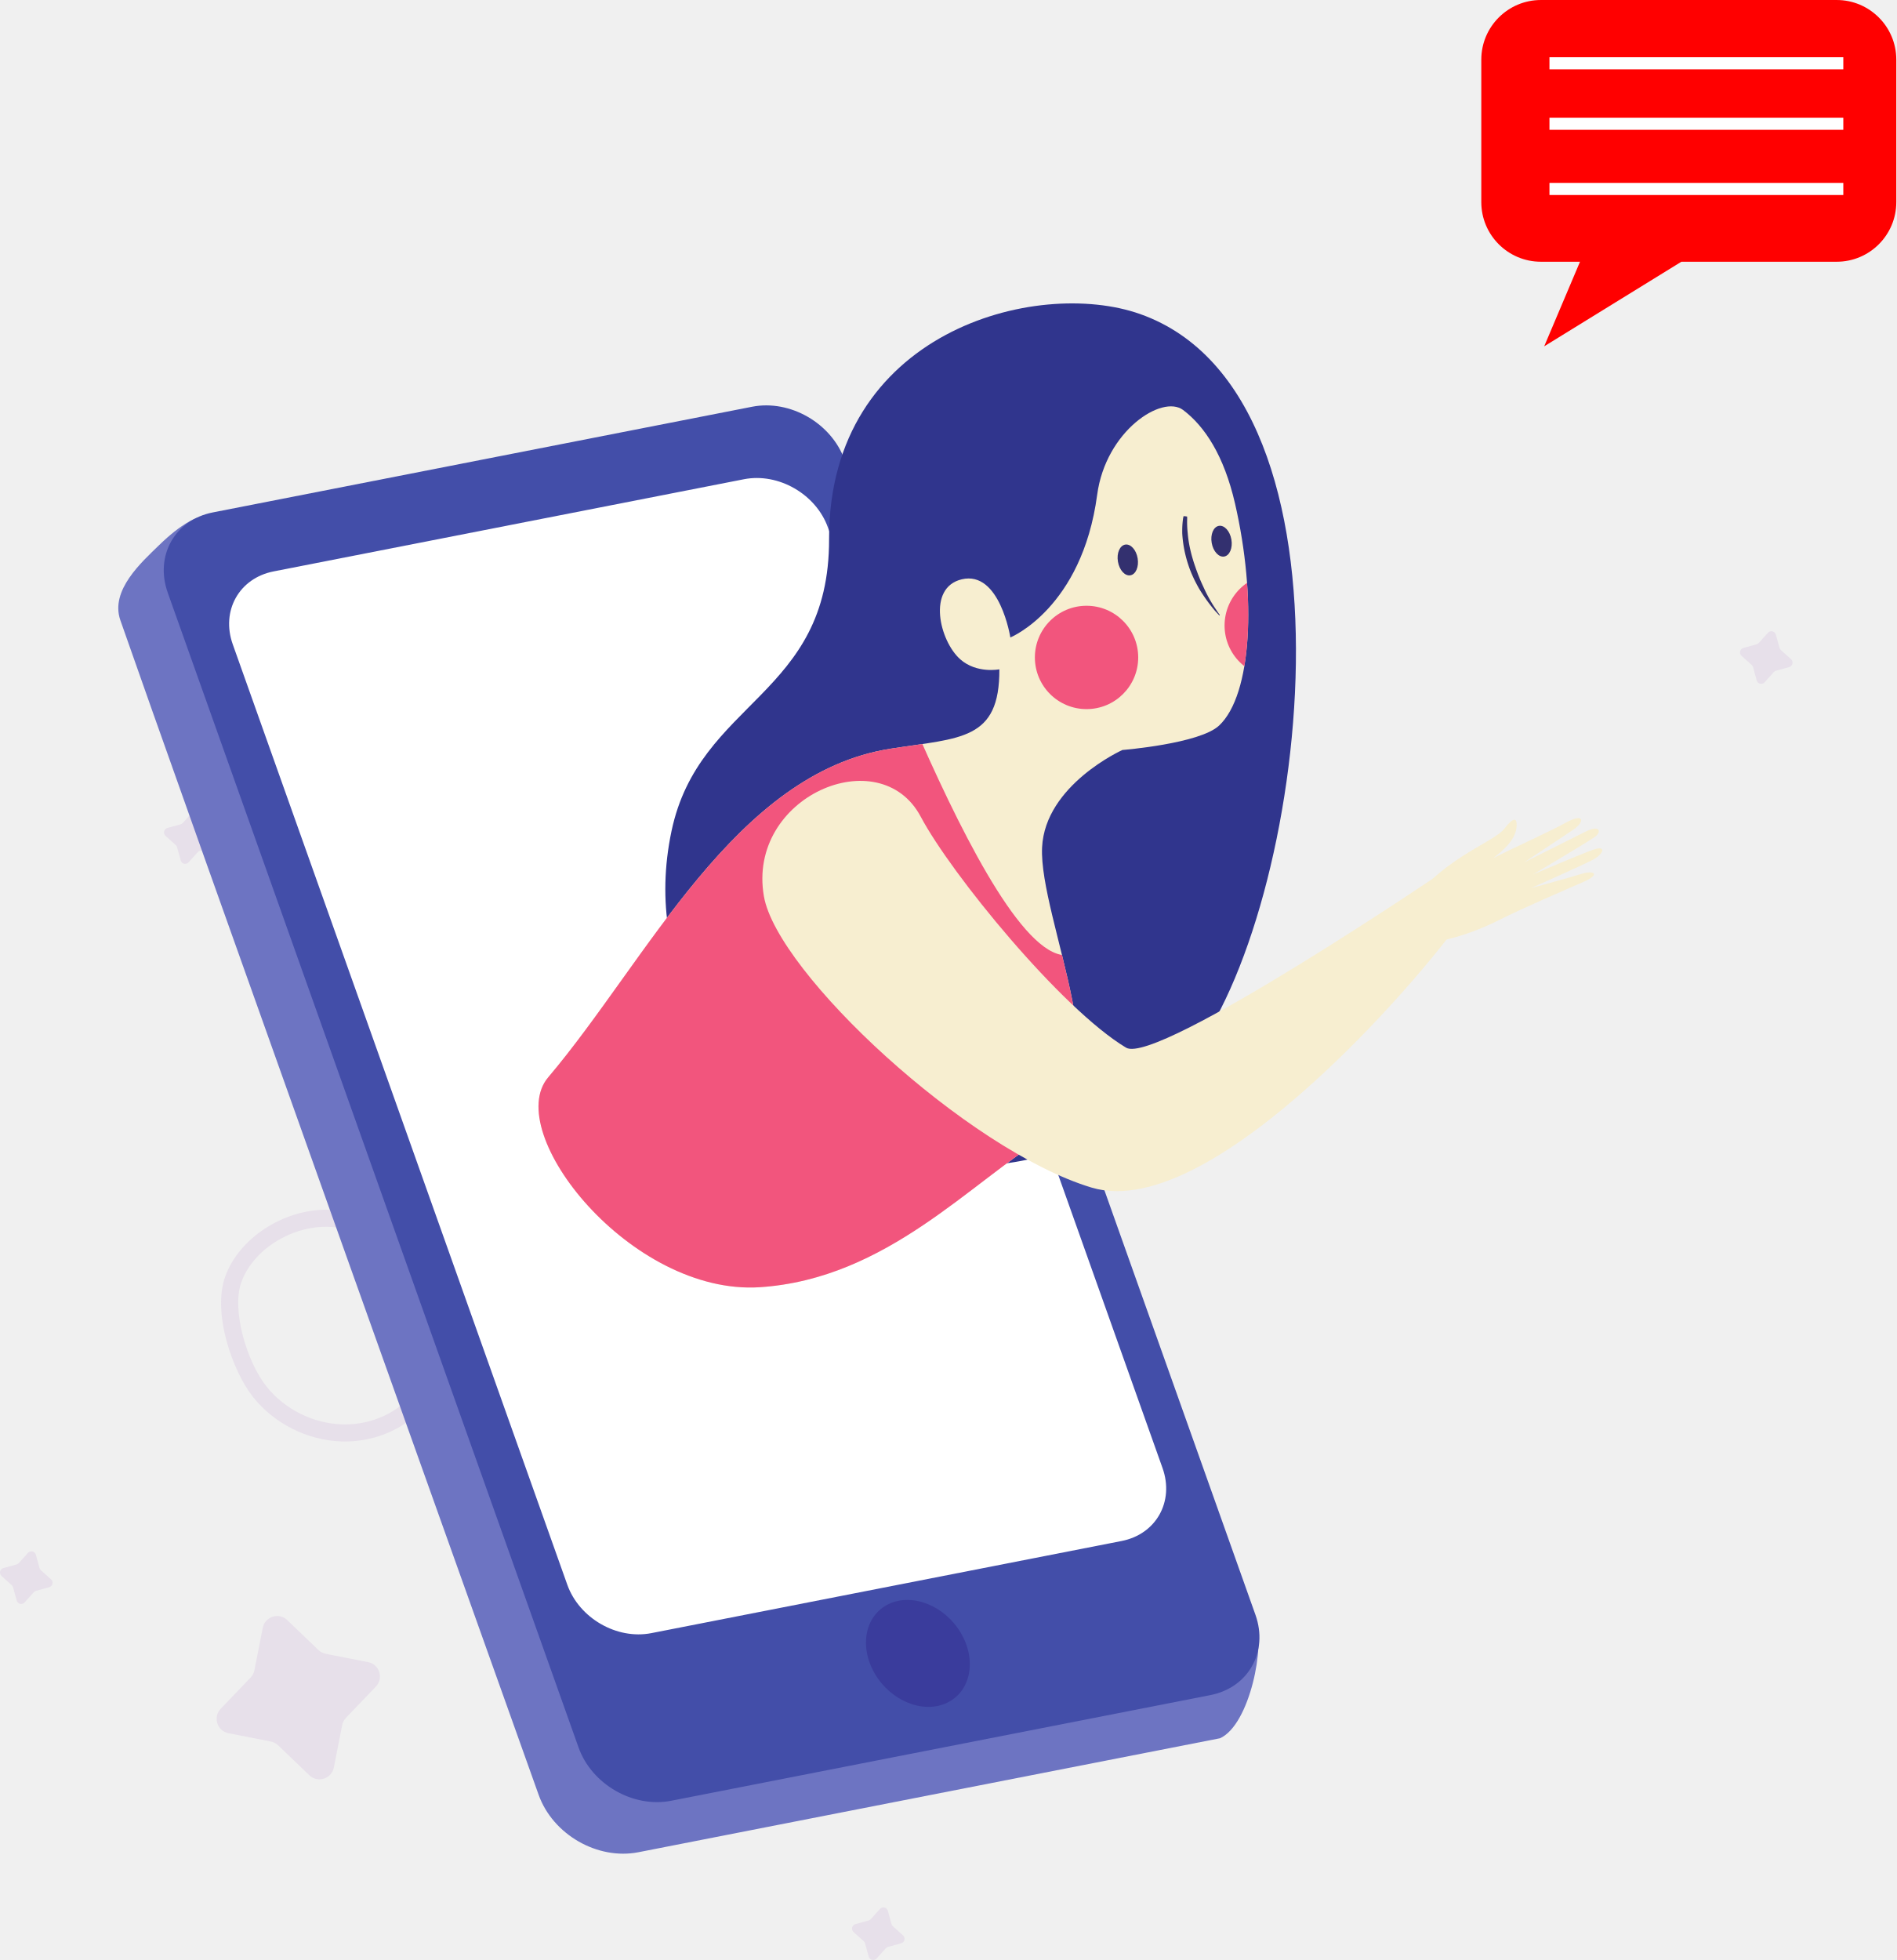
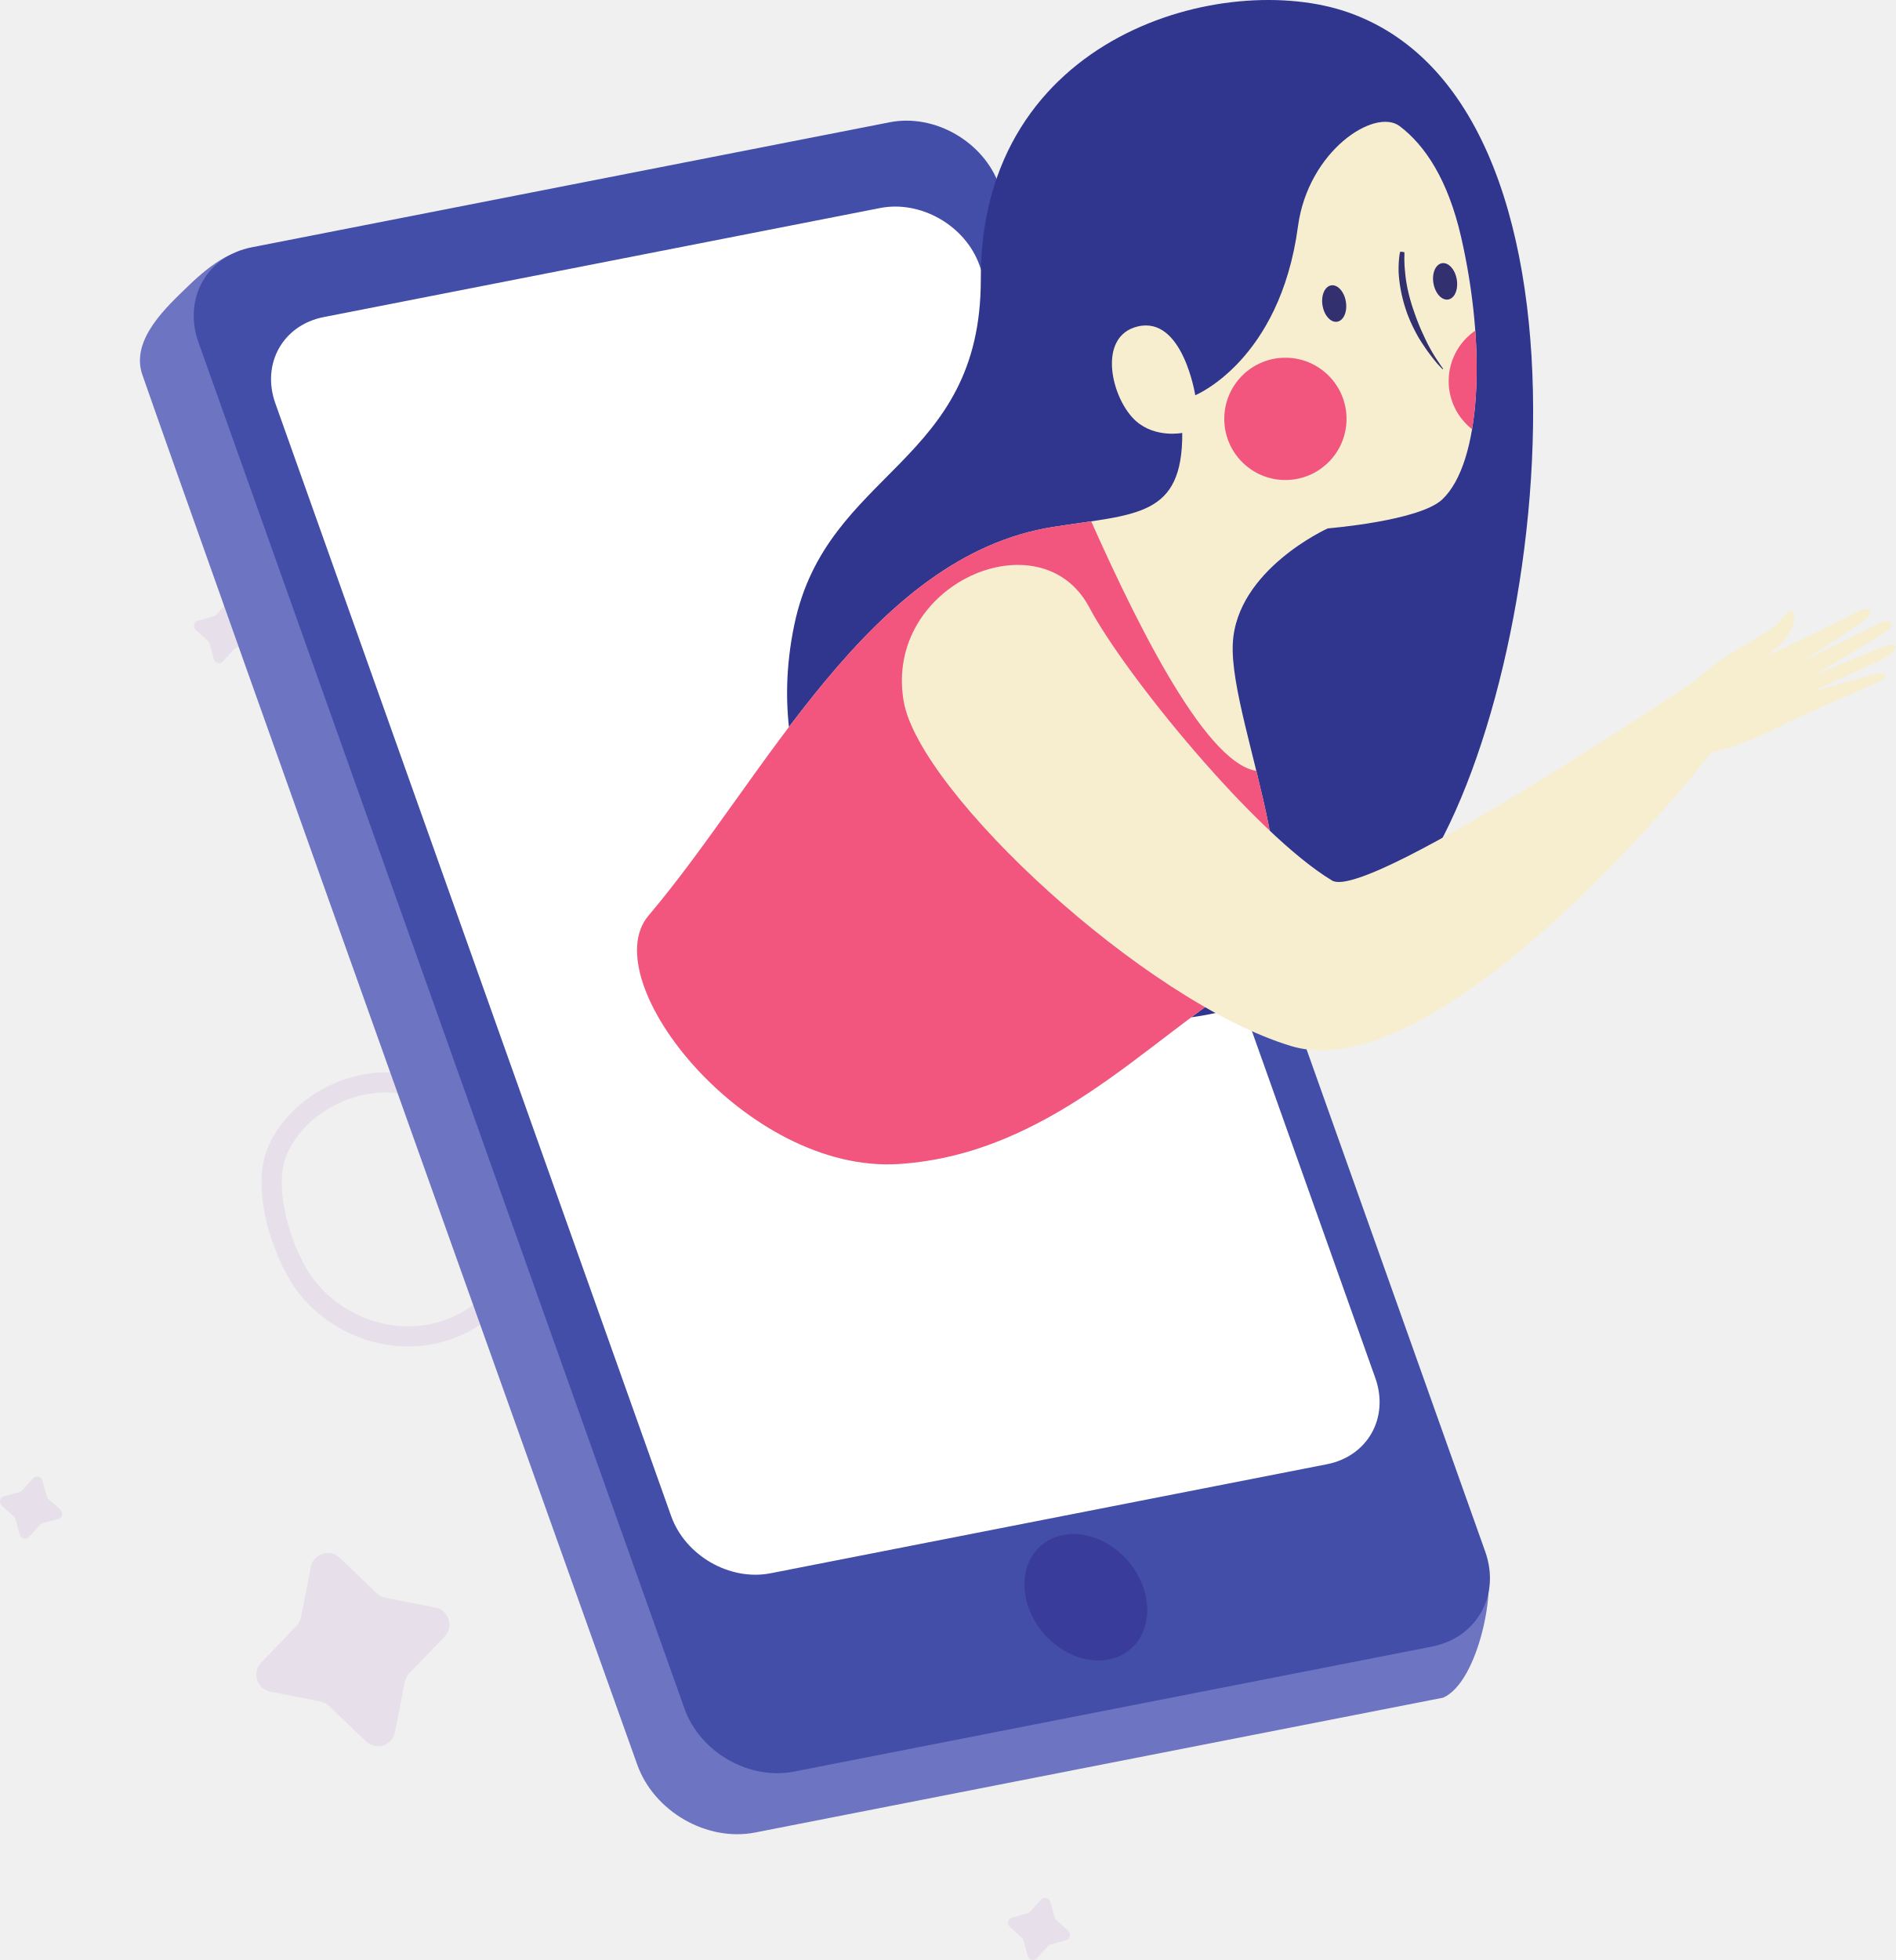
- <svg xmlns="http://www.w3.org/2000/svg" version="1.1" id="svg2" xml:space="preserve" viewBox="0 0 392.89 406.029">
+ <svg xmlns="http://www.w3.org/2000/svg" version="1.1" id="svg2" xml:space="preserve" viewBox="0 0 331.983 343.177">
  <defs id="defs6">
    <clipPath clipPathUnits="userSpaceOnUse" id="clipPath40">
      <path d="M1521.11 2852.49c13.3 99.19 100.95 156.29 133.61 131.62 33.7-25.45 63.46-70.91 80.54-145.03 33.64-145.95 26.46-296.95-24.61-345.11-30.1-28.41-150.35-38.04-150.35-38.04s-120.11-54.09-124.8-151.33c-5.28-109.56 127.77-375.78 8.57-447.5-119.18-71.72-249.42-222.72-446.84-235.83-200.386-13.31-401.617 240.61-329.203 326.1 154.227 182.05 290.282 472.8 532.233 510.59 108.91 17 169.37 12.69 168.86 123.31 0 0-35.22-7.05-60.79 15.58-32.2 28.49-51.99 111.31 2.32 124.25 59.2 14.09 75.54-90.34 75.54-90.34s111.25 45.24 134.92 221.73z" id="path38" />
    </clipPath>
    <clipPath clipPathUnits="userSpaceOnUse" id="clipPath68">
      <path d="M3093.89 2883.11c7.1 99.82-179.82 114.65-212.48 89.99-33.7-25.45-54.1-59.9-71.19-134.02-33.63-145.95-26.45-296.95 24.61-345.11 30.11-28.41 150.35-38.04 150.35-38.04s120.11-54.09 124.81-151.33c5.28-109.56-127.76-375.78-8.58-447.5 119.18-71.72 249.43-222.72 446.85-235.83 200.38-13.31 401.62 240.61 329.2 326.1-154.23 182.05-290.28 472.8-532.23 510.59-108.91 17-169.37 12.69-168.86 123.31 0 0 24.65.63 50.21 23.25 32.21 28.51 52.59 104.3 2.63 129.71-30.59 15.55-57.59-1.56-52.79-6.85l-12.03-56.31s-83.55 28.72-70.5 212.04z" id="path66" />
    </clipPath>
  </defs>
-   <g id="g10" transform="matrix(1.33333 0 0 -1.33333 24.508 482.823)">
+   <g id="g10" transform="matrix(1.33333 0 0 -1.33333 24.508 419.97)">
    <path id="path76" d="M10.396 227.905a.717.717 0 00-.697.529l-.564 2.05a.71.71 0 01-.213.344l-1.58 1.422a.72.72 0 00.29 1.23l2.05.563a.72.72 0 01.345.213l1.422 1.58a.717.717 0 001.229-.29l.563-2.05a.732.732 0 01.213-.345l1.58-1.421a.72.72 0 00-.29-1.23l-2.05-.563a.73.73 0 01-.344-.213l-1.422-1.58a.707.707 0 00-.532-.24" fill="#e7e0ea" fill-opacity="1" fill-rule="nonzero" stroke="none" stroke-width=".1" />
    <path id="path52-6" d="M35.23 138.154c-.188 0-.375.004-.564.01-5.281.175-10.404 2.745-13.703 6.873-3.208 4.014-6.407 13.108-4.329 18.799 2.17 5.937 8.979 10.328 15.664 10.328.519 0 1.036-.026 1.55-.08 7.707-.804 14.555-6.967 16.652-14.988 1.427-5.455.496-11.042-2.49-14.944-2.855-3.731-7.711-5.998-12.78-5.998m-2.968 33.358c-5.623 0-11.33-3.645-13.135-8.586-1.575-4.312.85-12.406 3.91-16.233 2.82-3.53 7.201-5.727 11.717-5.877.16-.005.322-.008.482-.008 4.244 0 8.307 1.873 10.667 4.957 2.492 3.256 3.251 7.989 2.03 12.66-1.795 6.863-7.834 12.339-14.36 13.02-.435.045-.874.067-1.311.067" fill="#e7e0ea" fill-opacity="1" fill-rule="nonzero" stroke="none" stroke-width=".1" />
    <g id="smartphoneLeft" fill-opacity="1" fill-rule="evenodd" stroke="none" stroke-width=".1">
      <path d="M.317 265.765c-1.62 4.659 3.36 9.049 5.984 11.614 3.652 3.57 5.826 4.239 5.826 4.239l85.692 16.668c6.363 1.247 13.312-2.754 15.509-8.93l63.387-179.444c1.531-3.079-.812-15.732-5.516-17.865L80.823 74.34c-6.362-1.247-13.31 2.755-15.508 8.931 0 0-57.492 160.913-64.998 182.494" id="path22" fill="#6d74c2" />
      <path d="M7.686 270.033c-2.038 5.727 1.097 11.314 6.997 12.47l83.806 16.42c5.901 1.156 12.344-2.555 14.381-8.281l63.836-179.417c2.038-5.727-1.097-11.315-6.997-12.471l-83.807-16.42c-5.9-1.155-12.343 2.556-14.38 8.282L7.685 270.033" id="path24" fill="#434ea9" />
      <path d="M17.785 262.018c-1.85 5.2.997 10.273 6.354 11.323l73.084 14.319c5.357 1.05 11.208-2.319 13.058-7.52l51.988-146.117c1.85-5.201-.997-10.275-6.354-11.325L82.831 108.38c-5.356-1.05-11.208 2.32-13.058 7.521L17.785 262.018" id="path26" fill="#fff" />
      <path d="M119.733 112.908c-3.692-1.749-4.661-6.603-2.166-10.844 2.495-4.241 7.51-6.26 11.201-4.513 3.691 1.749 4.661 6.603 2.166 10.845-2.495 4.24-7.51 6.26-11.201 4.512" id="path28" fill="#3a3c9c" />
    </g>
    <g id="personLeft">
      <path d="M158.785 313.326c-16.13 5.704-48.408-2.751-48.334-34.962.056-24.47-20.194-25.03-24.483-45.363-9.313-44.15 51.264-71.404 80.46-35.397 18.164 22.403 28.542 102.925-7.643 115.722" id="path30" fill="#30358d" fill-opacity="1" fill-rule="evenodd" stroke="none" stroke-width=".1" />
      <path d="M152.111 285.249c1.33 9.919 10.095 15.629 13.361 13.162 3.37-2.545 6.346-7.091 8.054-14.503 3.364-14.595 2.646-29.695-2.461-34.511-3.01-2.841-15.035-3.804-15.035-3.804s-12.011-5.409-12.48-15.133c-.528-10.956 12.777-37.578.857-44.75-11.918-7.172-24.942-22.272-44.684-23.583-20.039-1.331-40.162 24.061-32.92 32.61 15.422 18.205 29.028 47.28 53.223 51.059 10.891 1.7 16.937 1.269 16.886 12.331 0 0-3.522-.705-6.079 1.558-3.22 2.849-5.199 11.131.232 12.425 5.92 1.409 7.554-9.034 7.554-9.034s11.125 4.524 13.492 22.173" id="path32" fill="#f7eed0" fill-opacity="1" fill-rule="evenodd" stroke="none" stroke-width=".1" />
      <g transform="scale(.1)" id="g34">
        <g id="g36" clip-path="url(#clipPath40)" fill="#f2557d" fill-opacity="1" fill-rule="evenodd" stroke="none">
          <path d="M1274.78 1578.96s162.55 122.95 220.56 269.77c51.99 131.58 1.62 282.85-30.23 288.95-68.5 13.09-161.19 201.57-232.15 365.06-31.63 72.89-621.315-400.49-728.147-508.83-106.821-108.32 273.039-405.97 389.878-461.42 116.849-55.44 380.089 46.47 380.089 46.47" id="path42" />
          <path d="M1504.58 2680.01c-44.34 0-80.28-35.95-80.28-80.29s35.94-80.28 80.28-80.28 80.29 35.94 80.29 80.28-35.95 80.29-80.29 80.29" id="path44" />
          <path d="M1799.36 2729.59c-44.34 0-80.29-35.95-80.29-80.29s35.95-80.28 80.29-80.28 80.29 35.94 80.29 80.28-35.95 80.29-80.29 80.29" id="path46" />
        </g>
      </g>
      <path d="M124.699 235.22c4.691-8.85 21.807-29.817 31.9-35.876 4.767-2.861 49.984 27.806 49.984 27.806s7.597.745 2.973-6.657c-4.64-7.424-39.066-48.697-58.332-42.883-19.265 5.813-48.838 33.324-50.903 45.263-2.676 15.475 18.019 24.343 24.378 12.347" id="path48" fill="#f7eed0" fill-opacity="1" fill-rule="evenodd" stroke="none" stroke-width=".1" />
      <path d="M156.47 277.504c.846.141 1.711-.812 1.931-2.13.219-1.318-.288-2.5-1.135-2.641-.846-.142-1.71.812-1.93 2.129-.22 1.318.288 2.5 1.134 2.642" id="path50" fill="#33306f" fill-opacity="1" fill-rule="evenodd" stroke="none" stroke-width=".1" />
      <path d="M165.783 281.909l.062-.006.245-.044v-.108l.002-.123.004-.103v-.018l-.006-.123-.003-.123-.002-.122-.001-.123.001-.123.001-.123.002-.122.005-.124.002-.045.002-.079.004-.123.007-.124.007-.124.008-.123.01-.124.01-.125.011-.124.013-.125.013-.119.001-.006.009-.125.012-.125.012-.124.014-.126.014-.125.016-.125.015-.126.018-.126.018-.125.019-.126.02-.126.021-.126.023-.126.022-.125.024-.126.025-.126.025-.126.027-.126.027-.127.029-.125.014-.06.014-.066.029-.126.031-.126.03-.126.032-.127.033-.125.032-.126.034-.125.036-.126.036-.125.036-.125.033-.112.005-.014.037-.126.037-.125.039-.125.04-.125.04-.125.041-.124.042-.124.086-.249.026-.071.06-.178.087-.248.09-.247.018-.046.073-.202.093-.246.096-.246.091-.223.008-.021.098-.245.102-.242.104-.242.107-.24.11-.238.112-.238.001-.004.106-.234.11-.238.112-.236.115-.233.117-.232.121-.23.122-.227.125-.225.052-.091.074-.133.128-.22.129-.219.133-.216.135-.213.136-.212.138-.206.141-.205.025-.034.111-.173.137-.204.141-.2.143-.196.003-.085-.083.017-.168.178-.169.179-.169.181-.141.153-.028.032-.16.193-.161.196-.159.198-.158.201-.158.203-.156.206-.156.209-.091.124-.062.087-.152.213-.151.217-.148.22-.148.22-.147.223-.144.225-.143.228-.139.225-.003.004-.132.235-.13.237-.128.239-.126.241-.124.242-.121.244-.01.021-.107.226-.114.248-.111.249-.088.204-.02.047-.103.254-.102.254-.069.182-.027.074-.09.257-.045.131-.042.129-.043.13-.042.13-.041.13-.04.131-.039.13-.004.014-.033.118-.038.13-.035.132-.036.131-.034.132-.033.132-.033.132-.031.132-.031.132-.03.132-.029.132-.015.07-.012.063-.026.133-.027.131-.024.133-.023.133-.023.133-.022.132-.02.133-.02.133-.018.132-.019.133-.016.132-.016.133-.015.132-.015.133-.012.132-.011.132-.012.132-.009.133-.009.131-.008.132v.005l-.003.127-.001.132v.263l.001.13.003.131.004.131.004.131.007.129.004.082.002.048.01.13.009.129.012.129.012.128.014.129.014.128.016.127.016.126.003.021.023.106.028.126.025.108.249-.014" id="path52" fill="#33306f" fill-opacity="1" fill-rule="evenodd" stroke="none" stroke-width=".1" />
      <path d="M171.021 280.415c.846.148 1.717-.8 1.946-2.116.229-1.315-.27-2.502-1.116-2.649-.844-.147-1.715.8-1.945 2.116-.229 1.316.27 2.502 1.115 2.649" id="path54" fill="#33306f" fill-opacity="1" fill-rule="evenodd" stroke="none" stroke-width=".1" />
      <path d="M215.381 233.368c-1.758-2.288-10.353-4.726-15.51-13.035-.173-.28-.876-4.373 1.919-4.724 1.635-.206 6.809.547 12.87 3.609 3.604 1.821 10.311 4.698 13.016 5.879 2.736 1.195 1.625 1.861-.323 1.241-1.713-.545-7.827-2.206-7.827-2.206s7.647 3.398 9.541 4.367c1.715.877 2.359 2.411.01 1.563-1.924-.696-9.227-3.799-9.227-3.799s7.74 4.572 9.508 5.766c1.209.818.949 2.04-1.423.851-1.902-.955-9.453-4.737-9.453-4.737l7.61 5.065c1.784 1.189 1.819 2.753-1.268 1.035-2.326-1.293-7.993-3.839-11.164-5.45 1.216.975 3.862 2.932 3.62 5.471-.046.491-.36 1.106-1.899-.896" id="path56" fill="#f7eed0" fill-opacity="1" fill-rule="evenodd" stroke="none" stroke-width=".1" />
    </g>
-     <g id="textSays" transform="translate(43.51 -17.404)" fill-opacity="1" fill-rule="evenodd" stroke="none" stroke-width=".1">
-       <path d="M232.777 370.258c0 5.112-4.151 9.263-9.262 9.263h-45.962c-5.112 0-9.263-4.151-9.263-9.263v-22.139c0-5.113 4.151-9.263 9.263-9.263h6.076l-5.565-13.14 21.315 13.14h24.136c5.111 0 9.262 4.15 9.262 9.263v22.139" id="path92" fill="red" />
-       <path d="M178.882 370.63h45.662v-1.881h-45.662v1.881" id="path94" fill="#fff" />
-       <path d="M178.882 361.236h45.662v-1.881h-45.662v1.881" id="path96" fill="#fff" />
-       <path d="M178.882 351.105h45.662v-1.881h-45.662v1.881" id="path98" fill="#fff" />
-     </g>
    <path id="path66-7" d="M31.253 85.665c-.55 0-1.11.2-1.563.634l-4.848 4.646c-.314.3-.708.505-1.135.589L17.12 92.83c-1.763.347-2.447 2.506-1.203 3.804l4.646 4.848c.3.314.505.708.59 1.135l1.295 6.588c.225 1.147 1.218 1.837 2.241 1.837.55 0 1.11-.2 1.563-.635l4.848-4.645a2.272 2.272 0 011.134-.59l6.588-1.295c1.764-.347 2.447-2.507 1.203-3.804l-4.645-4.848a2.277 2.277 0 01-.59-1.134l-1.295-6.59c-.225-1.146-1.218-1.836-2.241-1.836" fill="#e7e0ea" fill-opacity="1" fill-rule="nonzero" stroke="none" stroke-width=".1" />
-     <path id="starLeft" d="M255.292 255.875a.718.718 0 00-.697.53l-.563 2.05a.724.724 0 01-.213.344l-1.58 1.422a.72.72 0 00.29 1.229l2.05.564c.132.036.251.11.344.212l1.422 1.58a.718.718 0 001.229-.291l.564-2.05a.72.72 0 01.212-.343l1.581-1.422a.72.72 0 00-.291-1.23l-2.05-.563a.71.71 0 01-.344-.213l-1.421-1.58a.711.711 0 00-.533-.24" fill="#e7e0ea" fill-opacity="1" fill-rule="nonzero" stroke="none" stroke-width=".1" />
    <path id="path78" d="M-15.088 112.915a.717.717 0 00-.697.53l-.564 2.05a.716.716 0 01-.213.343l-1.58 1.422a.72.72 0 00.29 1.23l2.05.563a.73.73 0 01.345.212l1.42 1.581a.71.71 0 00.534.24.717.717 0 00.696-.53l.564-2.05a.718.718 0 01.213-.345l1.58-1.42a.72.72 0 00-.29-1.23l-2.05-.564a.729.729 0 01-.345-.213l-1.421-1.58a.706.706 0 00-.532-.239" fill="#e7e0ea" fill-opacity="1" fill-rule="nonzero" stroke="none" stroke-width=".1" />
    <path id="path74-5" d="M117.305 57.595a.718.718 0 00-.697.53l-.563 2.05a.724.724 0 01-.213.344l-1.58 1.422a.72.72 0 00.29 1.23l2.05.563c.132.036.25.11.344.212l1.422 1.581a.718.718 0 001.229-.291l.564-2.05a.72.72 0 01.212-.344l1.58-1.422a.72.72 0 00-.29-1.229l-2.05-.564a.71.71 0 01-.344-.213l-1.421-1.58a.711.711 0 00-.533-.239" fill="#e7e0ea" fill-opacity="1" fill-rule="nonzero" stroke="none" stroke-width=".1" />
  </g>
</svg>
